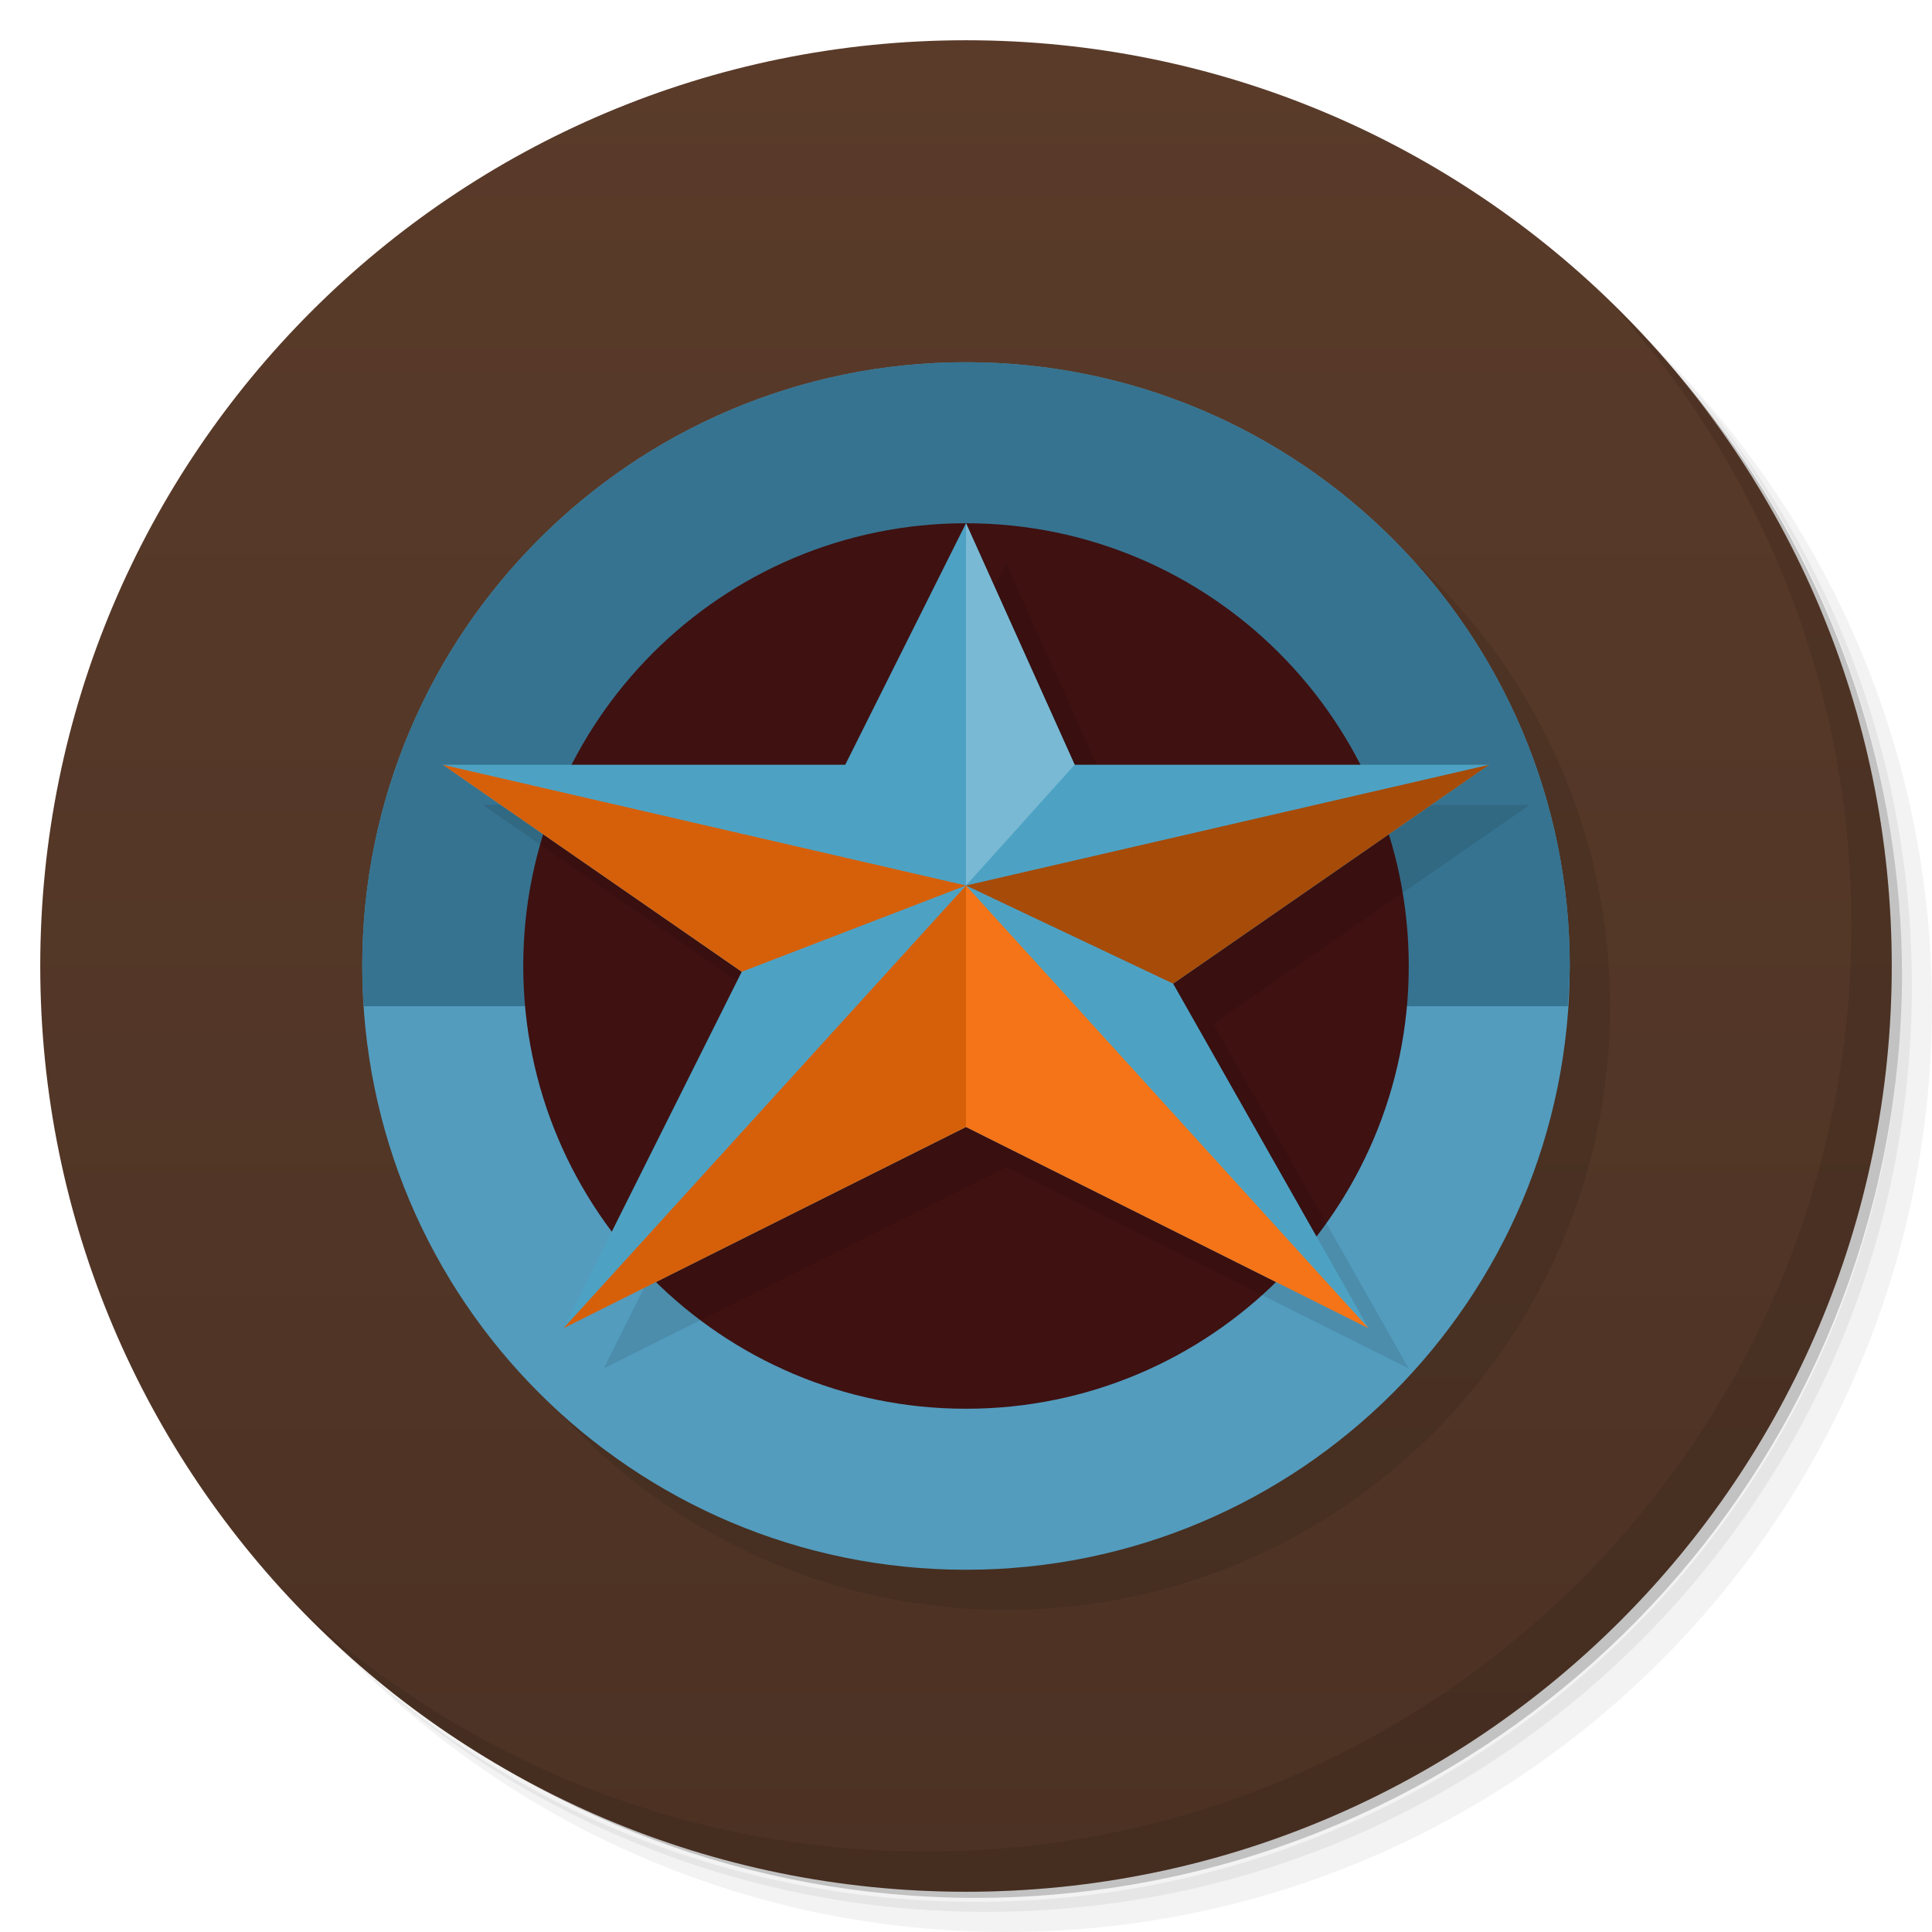
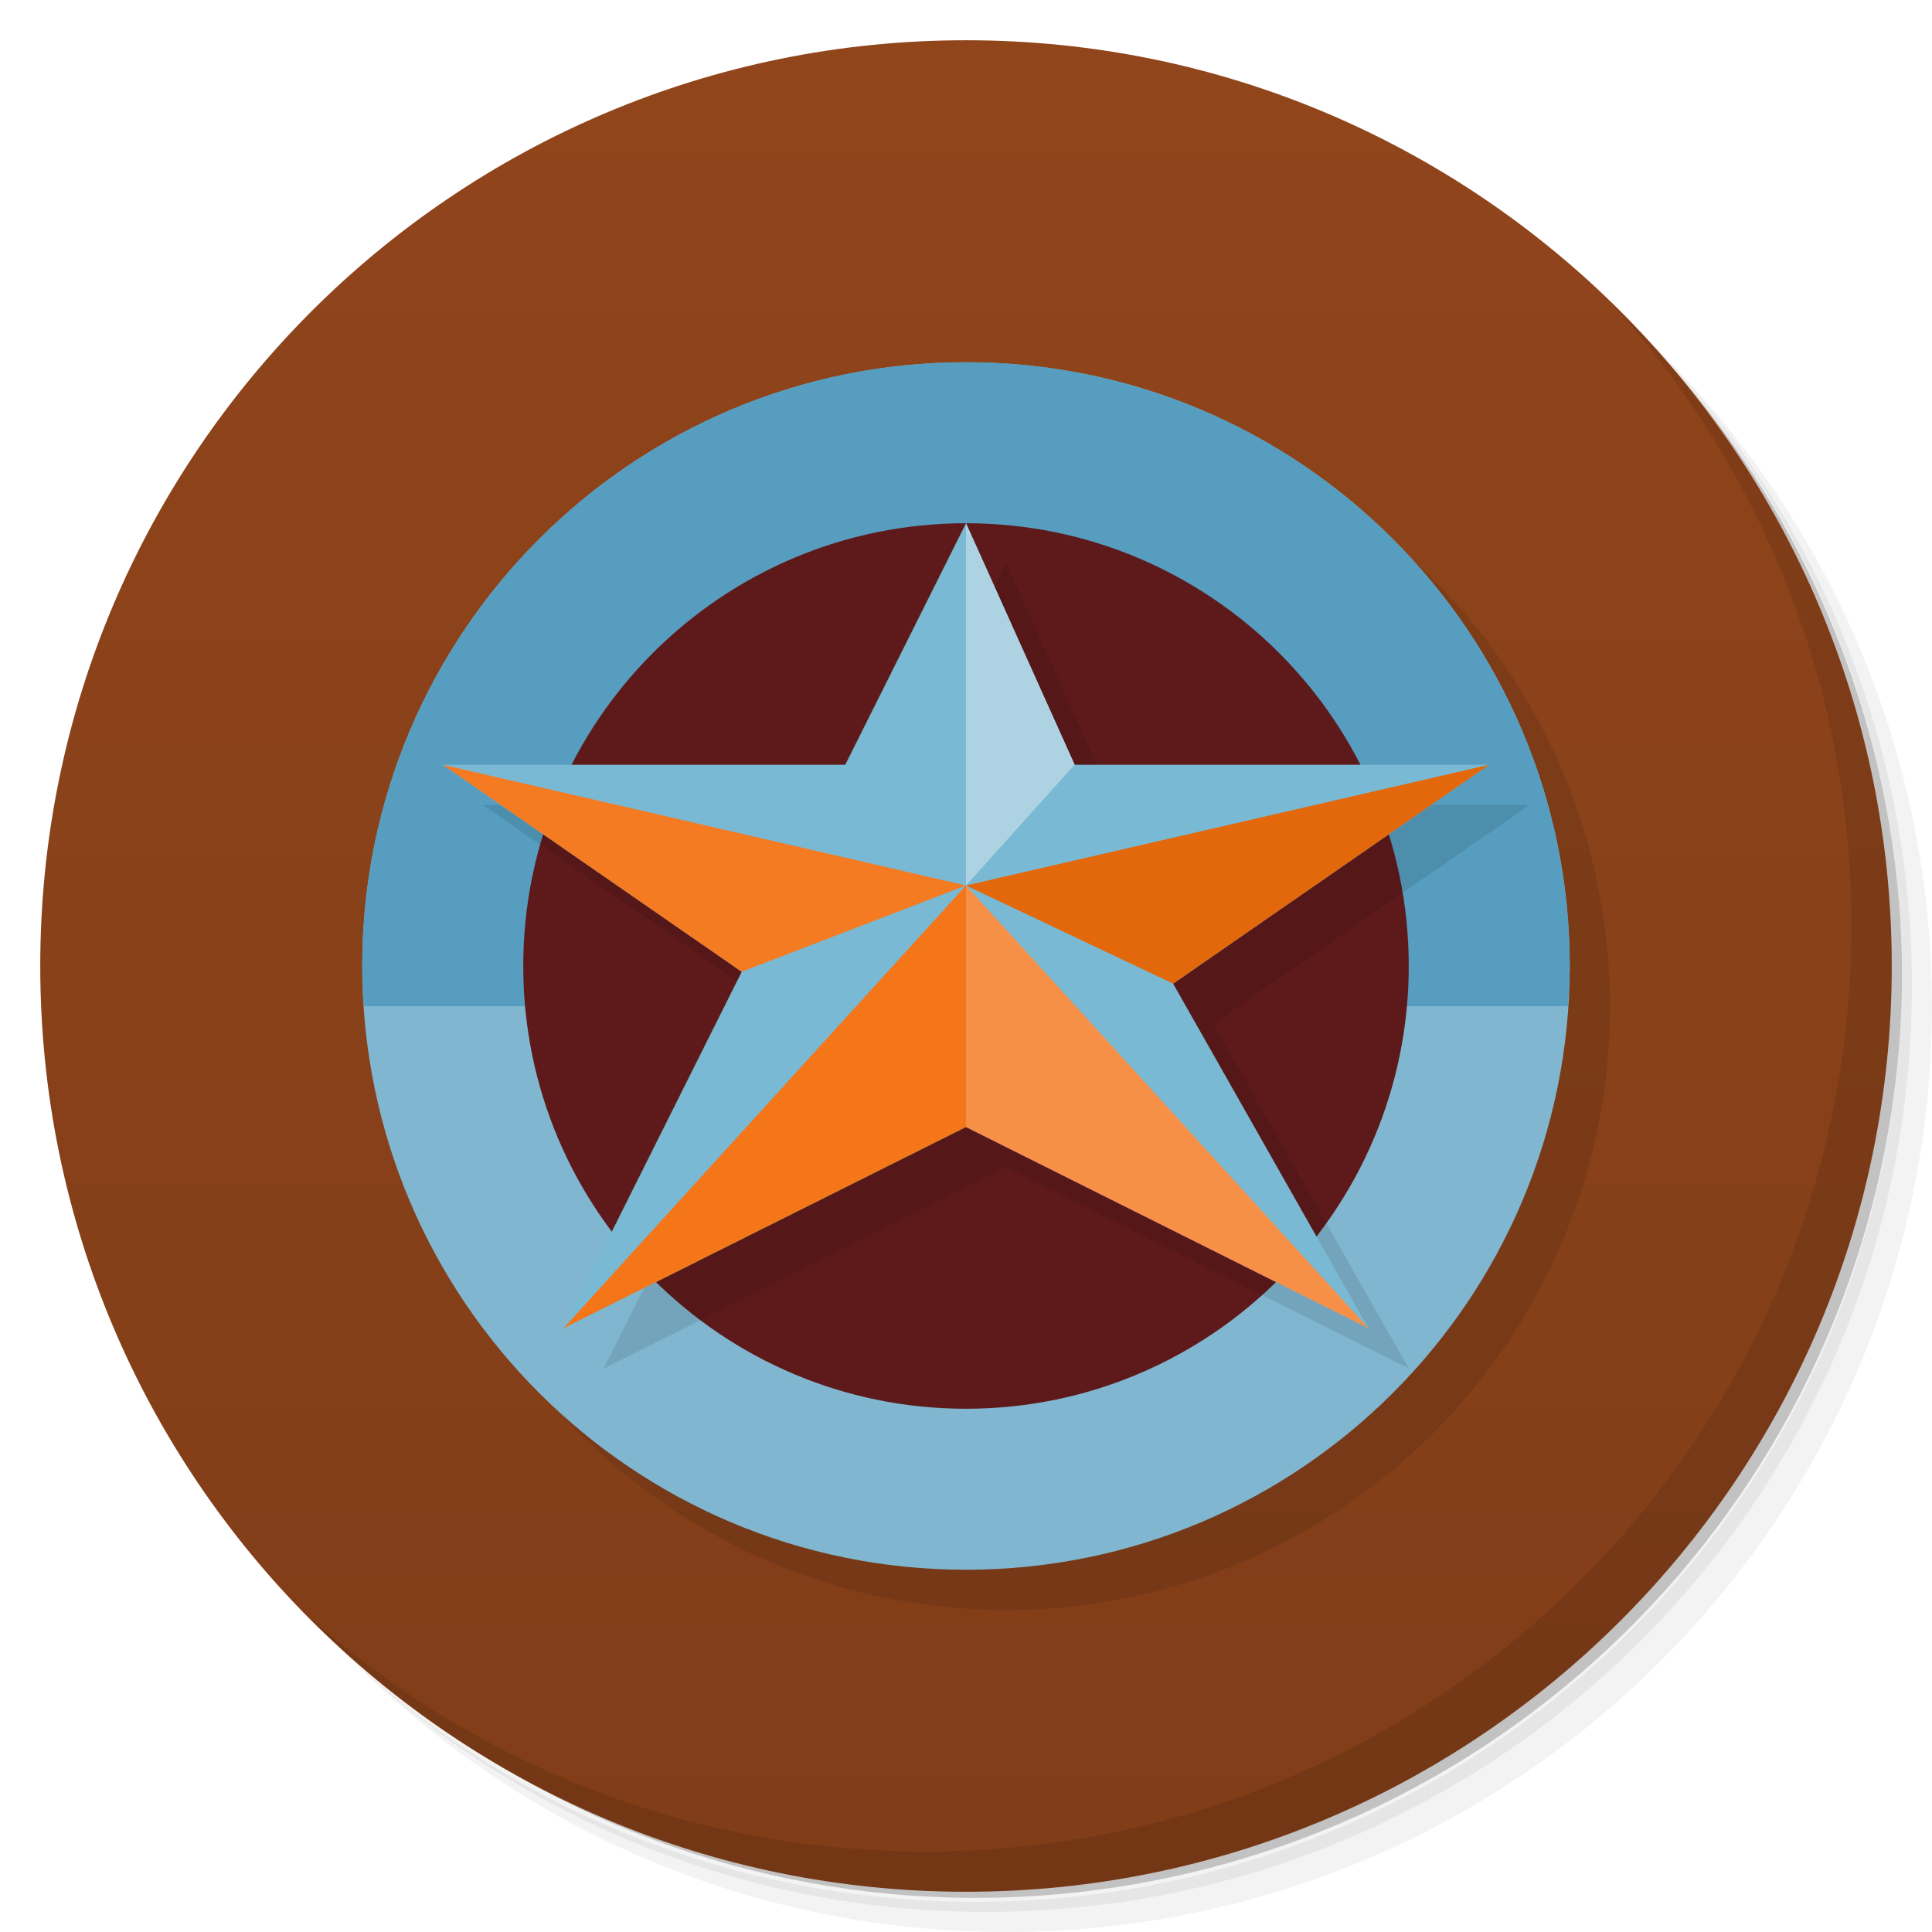
<svg xmlns="http://www.w3.org/2000/svg" version="1.1" viewBox="0 0 48 48">
  <defs>
    <linearGradient id="bg" x2="0" y1="1" y2="47" gradientUnits="userSpaceOnUse">
-       <stop style="stop-color:#5a3b2a" offset="0" />
-       <stop style="stop-color:#4c3224" offset="1" />
+       <stop style="stop-color:#91451b" offset="0" />
+       <stop style="stop-color:#803d18" offset="1" />
    </linearGradient>
  </defs>
  <path d="m36.31 5c5.859 4.062 9.688 10.831 9.688 18.5 0 12.426-10.07 22.5-22.5 22.5-7.669 0-14.438-3.828-18.5-9.688 1.037 1.822 2.306 3.499 3.781 4.969 4.085 3.712 9.514 5.969 15.469 5.969 12.703 0 23-10.298 23-23 0-5.954-2.256-11.384-5.969-15.469-1.469-1.475-3.147-2.744-4.969-3.781zm4.969 3.781c3.854 4.113 6.219 9.637 6.219 15.719 0 12.703-10.297 23-23 23-6.081 0-11.606-2.364-15.719-6.219 4.16 4.144 9.883 6.719 16.219 6.719 12.703 0 23-10.298 23-23 0-6.335-2.575-12.06-6.719-16.219z" style="opacity:.05" />
  <path d="m41.28 8.781c3.712 4.085 5.969 9.514 5.969 15.469 0 12.703-10.297 23-23 23-5.954 0-11.384-2.256-15.469-5.969 4.113 3.854 9.637 6.219 15.719 6.219 12.703 0 23-10.298 23-23 0-6.081-2.364-11.606-6.219-15.719z" style="opacity:.1" />
  <path d="m31.25 2.375c8.615 3.154 14.75 11.417 14.75 21.13 0 12.426-10.07 22.5-22.5 22.5-9.708 0-17.971-6.135-21.12-14.75a23 23 0 0 0 44.875-7 23 23 0 0 0-16-21.875z" style="opacity:.2" />
  <circle cx="24" cy="24" r="23" style="fill:url(#bg)" />
  <path d="m40.03 7.531c3.712 4.084 5.969 9.514 5.969 15.469 0 12.703-10.297 23-23 23-5.954 0-11.384-2.256-15.469-5.969 4.178 4.291 10.01 6.969 16.469 6.969 12.703 0 23-10.298 23-23 0-6.462-2.677-12.291-6.969-16.469z" style="opacity:.1" />
  <circle cx="25" cy="25" r="15" style="opacity:.1" />
-   <circle cx="24" cy="24" r="15" style="fill:#539cbe" />
-   <path d="m24 9a15 15 0 0 0-15 15 15 15 0 0 0 0.035 1h29.916a15 15 0 0 0 0.049-1 15 15 0 0 0-15-15z" style="fill:#367390;paint-order:stroke fill markers" />
-   <circle cx="24" cy="24" r="11" style="fill:#3f1111;paint-order:stroke fill markers" />
+   <circle cx="24" cy="24" r="15" style="fill:#80b6cf" />
+   <path d="m24 9a15 15 0 0 0-15 15 15 15 0 0 0 0.035 1h29.916a15 15 0 0 0 0.049-1 15 15 0 0 0-15-15z" style="fill:#569dc0;paint-order:stroke fill markers" />
+   <circle cx="24" cy="24" r="11" style="fill:#5e1a1a;paint-order:stroke fill markers" />
  <path d="m25 14-3 6h-10l7.428 5.143-4.428 8.857 10-5 10 5-4.854-8.562 7.854-5.438h-10.301z" style="opacity:.1" />
-   <path d="m24 13-3 6h-10l7.428 5.143-4.428 8.857 10-5 10 5-4.854-8.562 7.854-5.438h-10.301z" style="fill:#4da2c4" />
-   <path d="m24 22v6l-10 5z" style="fill:#d6600a" />
-   <path d="m11 19 7.428 5.143 5.572-2.143z" style="fill:#d6600a" />
-   <path d="m24 22v6l10 5z" style="fill:#f47417" />
-   <path d="M 37,19 29.146,24.438 24,22 Z" style="fill:#a64b08" />
-   <path d="m24 22v-9l2.699 6z" style="fill:#7ab9d3" />
+   <path d="m24 13-3 6h-10l7.428 5.143-4.428 8.857 10-5 10 5-4.854-8.562 7.854-5.438h-10.301z" style="fill:#79b9d3" />
+   <path d="m24 22v6l-10 5z" style="fill:#f47619" />
+   <path d="m11 19 7.428 5.143 5.572-2.143z" style="fill:#f57b23" />
+   <path d="m24 22v6l10 5z" style="fill:#f69046" />
+   <path d="M 37,19 29.146,24.438 24,22 Z" style="fill:#e3670b" />
+   <path d="m24 22v-9l2.699 6z" style="fill:#add3e3" />
</svg>
